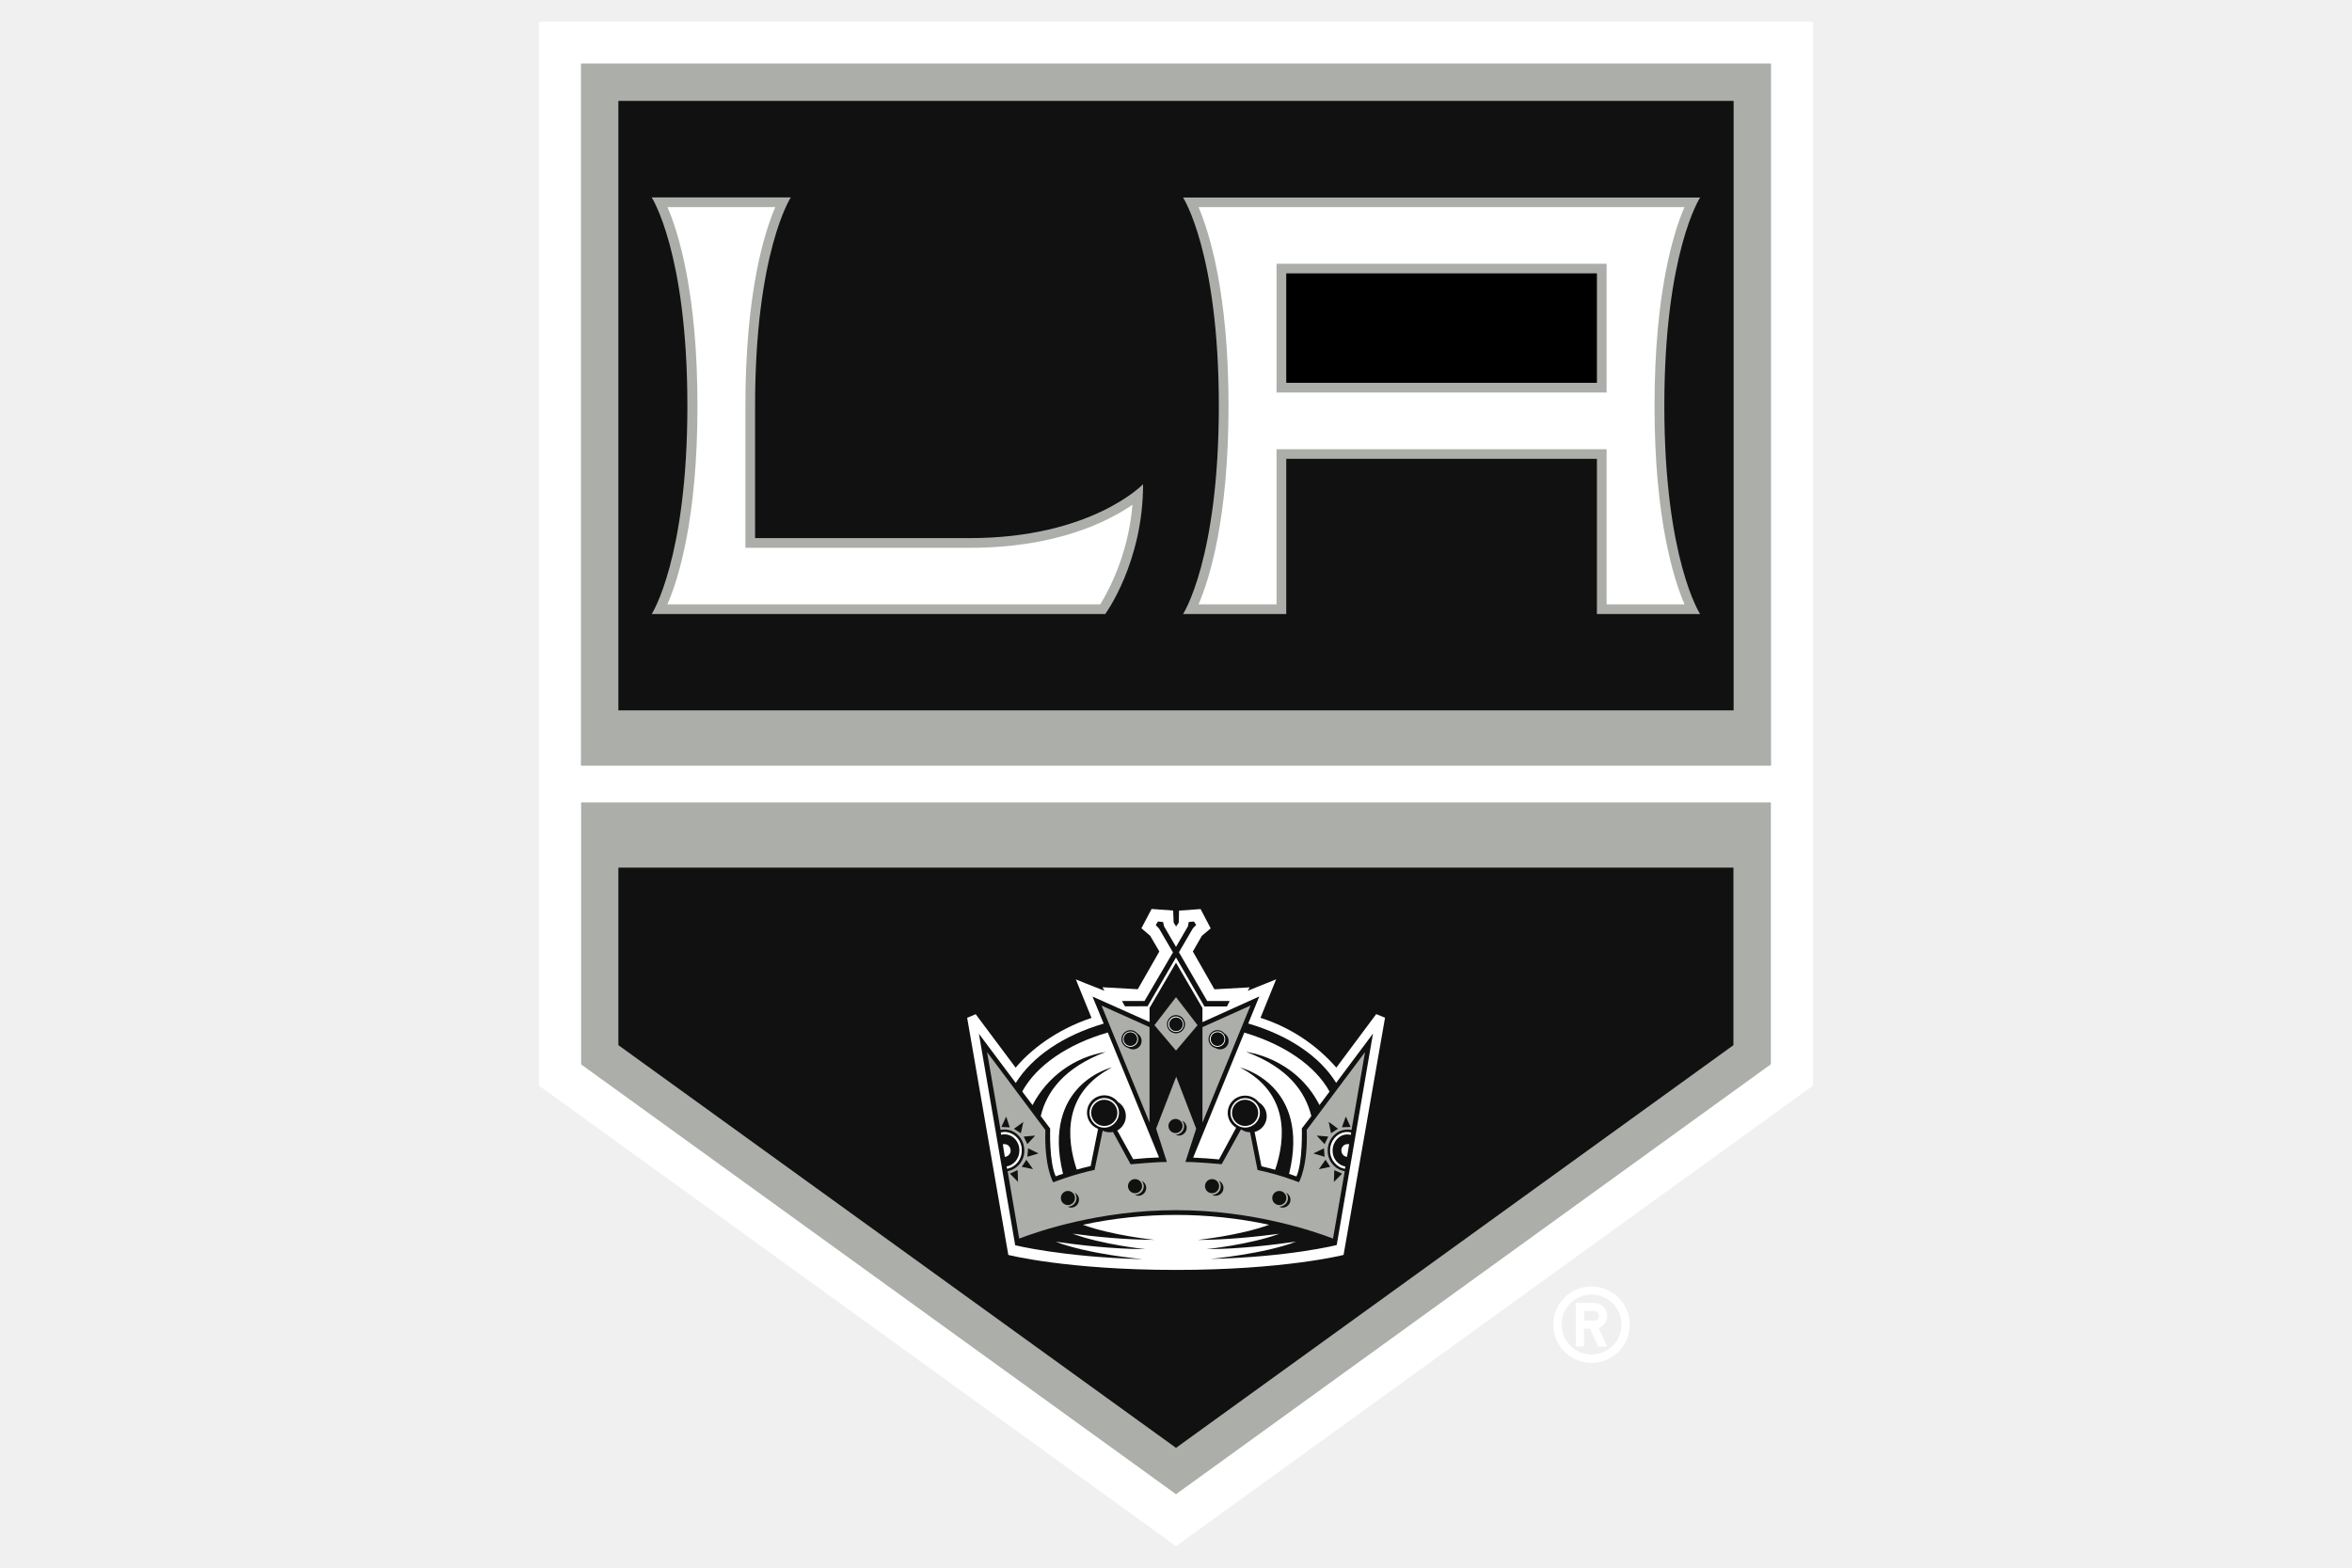
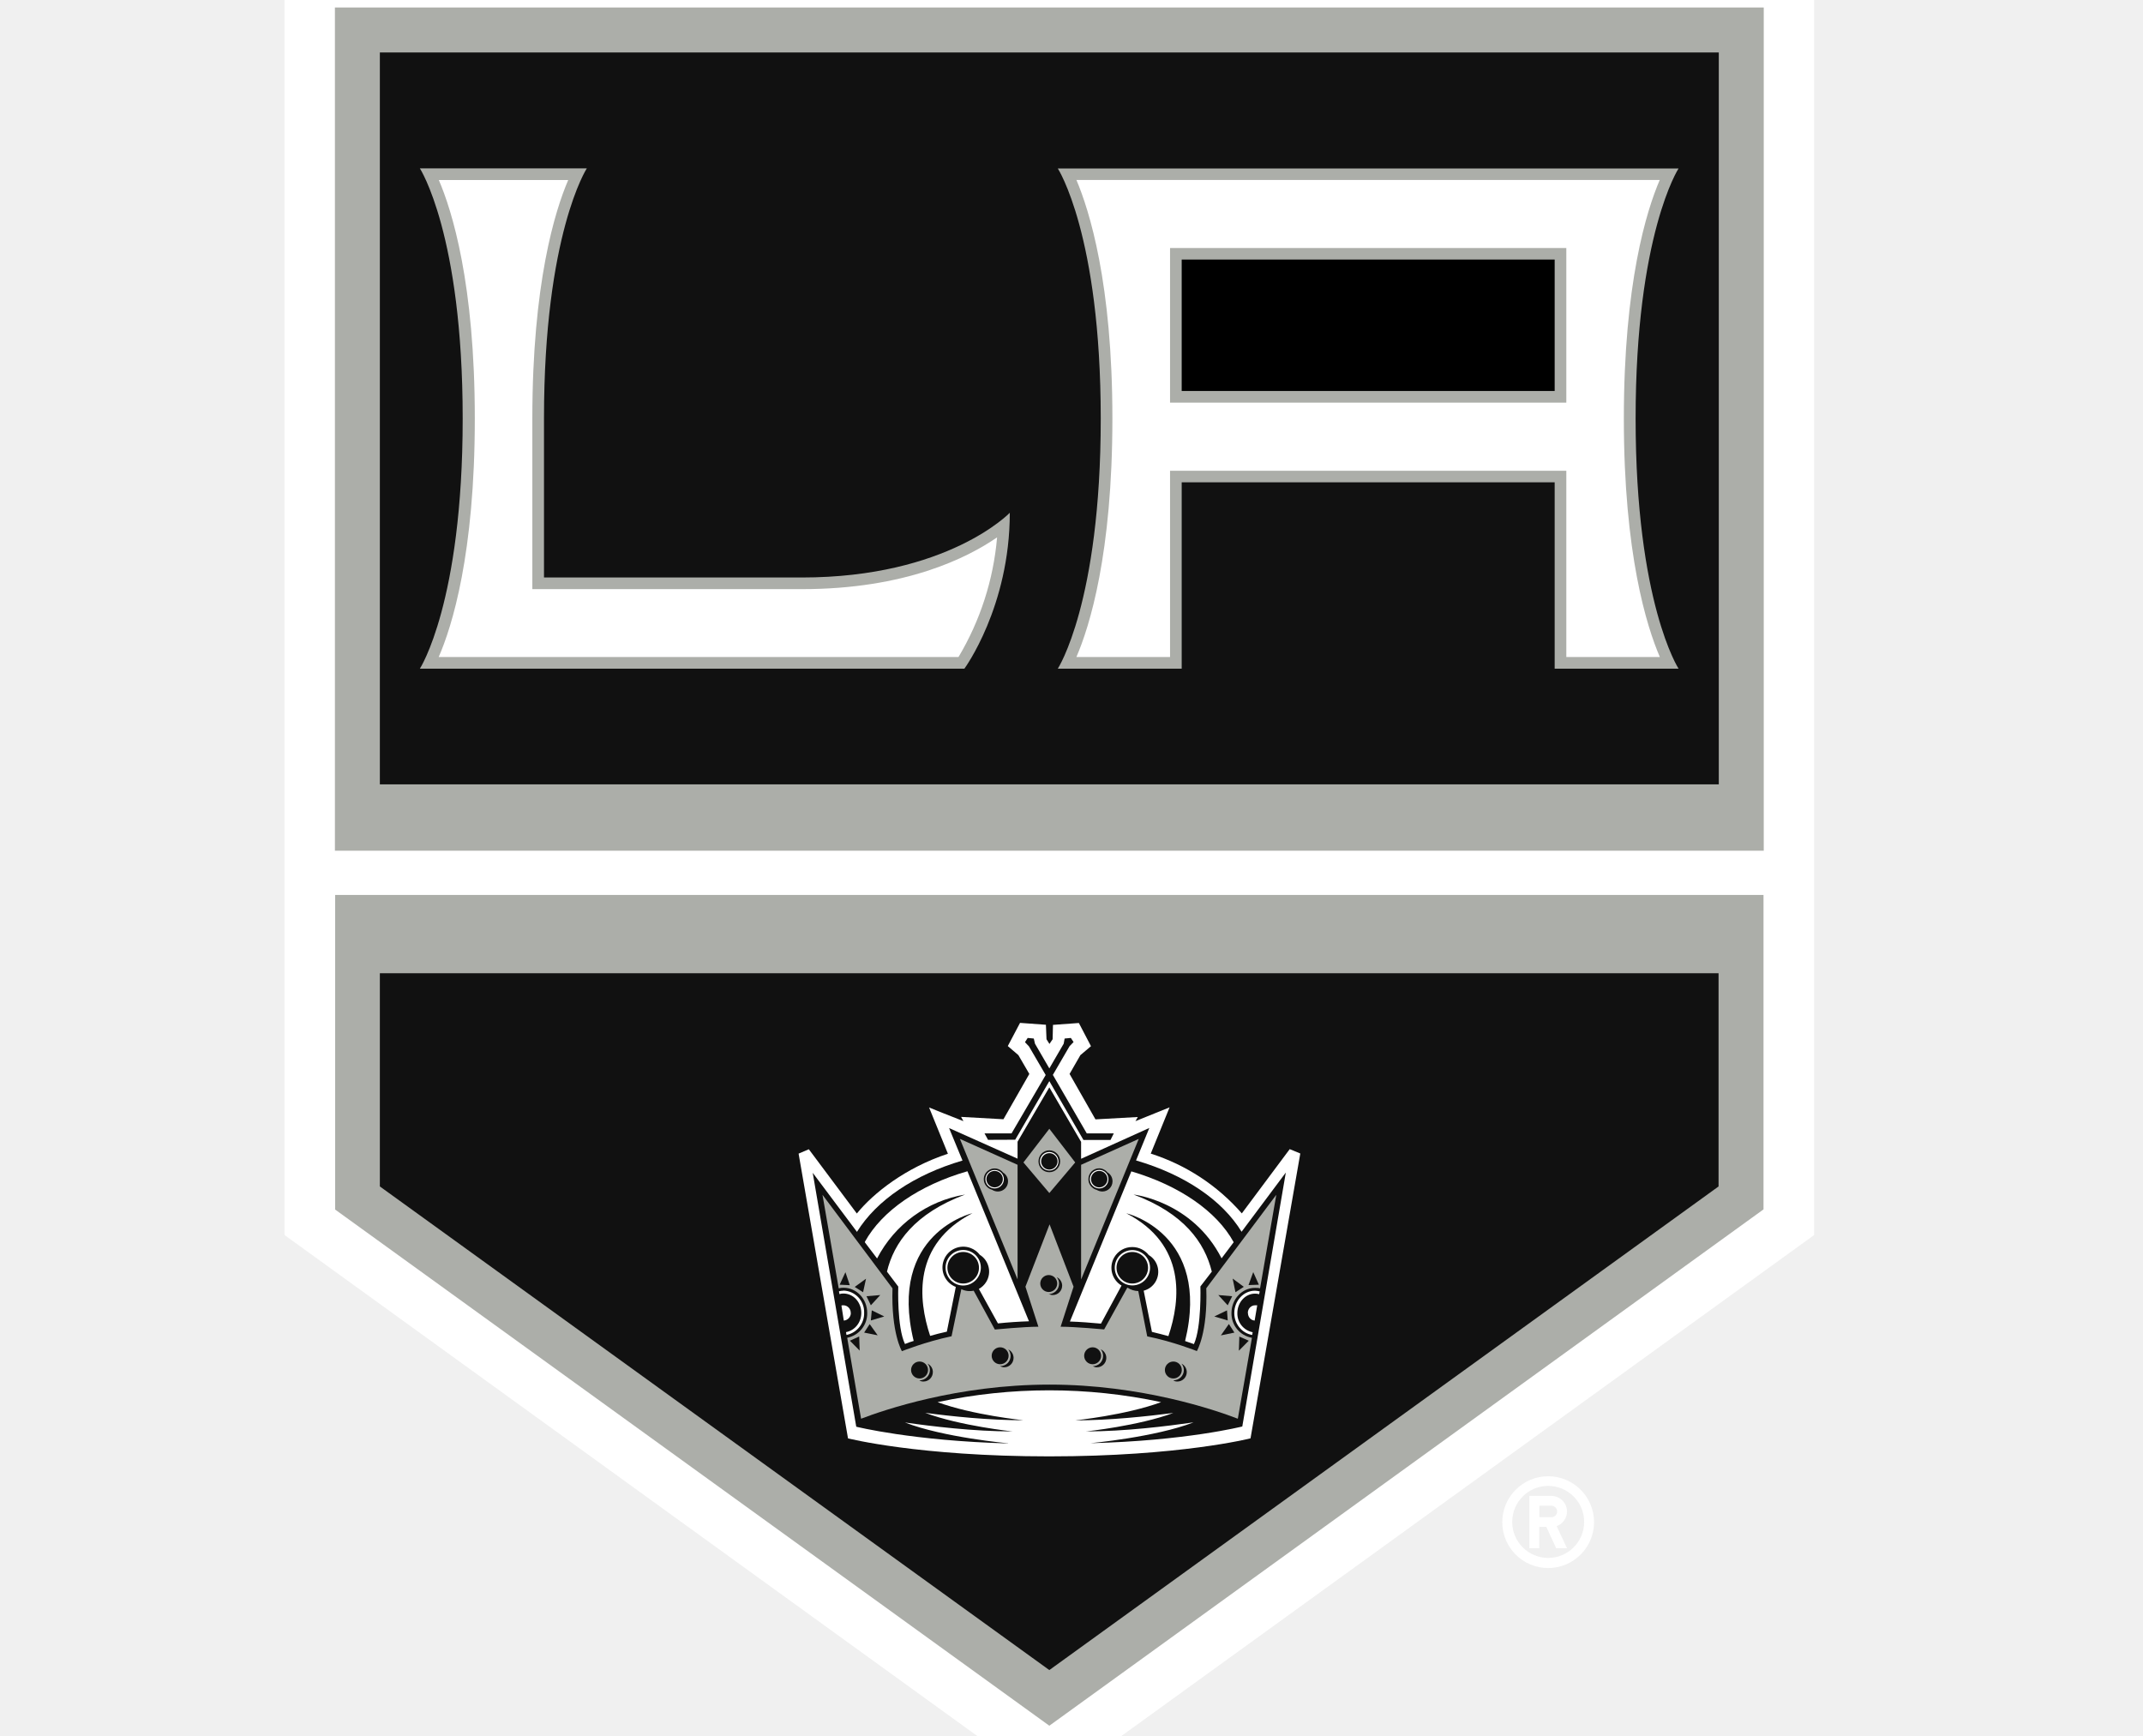
- <svg xmlns="http://www.w3.org/2000/svg" viewBox="0 0 24 16">
-   <g fill="#FFF">
-     <path d="M5.5 11.08l6.5 4.7 6.5-4.7V.22h-13v10.86zM16.4 13.43a.133.133 0 0 0-.132-.133h-.188v.445h.084v-.182h.06l.084.182h.092l-.088-.188a.134.134 0 0 0 .088-.125zm-.13.048h-.105v-.098h.104a.05.05 0 0 1 .047.05c0 .026-.022.048-.048.048z" />
-     <path d="M16.24 13.13a.39.39 0 1 0 0 .78.39.39 0 0 0 0-.78zm0 .694a.306.306 0 1 1 0-.612.306.306 0 0 1 0 .612z" />
+ <svg xmlns="http://www.w3.org/2000/svg" version="1.1" id="Layer_1" x="0px" y="0px" width="435.031px" height="352.309px" viewBox="0 0 435.031 352.309" enable-background="new 0 0 435.031 352.309" xml:space="preserve">
+   <g>
+     <path fill="#FFFFFF" d="M57.765,250.69l155.25,112.258l155.25-112.258V-8.701h-310.5V250.69z M318.107,306.819   c0-1.745-1.407-3.164-3.152-3.178h-4.49v10.629h2.006v-4.347h1.434l2.006,4.347h2.197l-2.102-4.489   c1.256-0.459,2.094-1.649,2.102-2.986V306.819z M315.002,307.965h-2.509v-2.34h2.485c0.63,0.037,1.123,0.561,1.121,1.194   c0,0.62-0.524,1.146-1.146,1.146H315.002z" />
+     <path fill="#FFFFFF" d="M314.286,299.654c-5.144-0.006-9.317,4.162-9.321,9.308c-0.005,5.145,4.162,9.317,9.308,9.32   c0.005,0,0.009,0,0.014,0c5.145-0.003,9.312-4.176,9.309-9.32C323.59,303.821,319.425,299.658,314.286,299.654z M314.286,316.228   c-4.036,0-7.308-3.271-7.308-7.308s3.271-7.31,7.308-7.31c4.037,0.006,7.305,3.282,7.3,7.318   C321.581,312.959,318.316,316.224,314.286,316.228L314.286,316.228z" />
  </g>
-   <g fill="#ACAEA9">
-     <path d="M5.928 10.862L12 15.25l6.07-4.388V8.19H5.93v2.672zM5.928 7.814h12.144V.648H5.928v7.166z" />
+   <g>
+     <path fill="#ACAEA9" d="M67.988,245.483l145.027,104.805l144.979-104.805v-63.82H68.035v63.82H67.988z M67.988,172.679h290.055   V1.522H67.988V172.679z" />
  </g>
-   <g fill="#111">
-     <path d="M6.31 10.667l5.69 4.11 5.688-4.11V8.855H6.31v1.812zM6.31 7.25h11.38V1.03H6.31v6.22z" />
+   <g>
+     <path fill="#111111" d="M77.111,240.826l135.904,98.166l135.855-98.166v-43.279H77.111V240.826z M77.111,159.208h271.806V10.646   H77.111V159.208z" />
  </g>
-   <g fill="#ACAEA9">
-     <path d="M7.705 5.49V4.14c0-1.565.364-2.125.364-2.125H6.65s.364.56.364 2.126c0 1.566-.364 2.126-.364 2.126h4.628s.386-.525.386-1.325c0 0-.527.55-1.768.55H7.705zM12.072 2.016s.365.56.365 2.126c0 1.565-.365 2.125-.365 2.125h1.053V4.683h3.17v1.584h1.053s-.365-.56-.365-2.125c0-1.566.365-2.126.365-2.126h-5.276z" />
+   <g>
+     <path fill="#ACAEA9" d="M110.431,117.171V84.927c0-37.379,8.694-50.755,8.694-50.755H85.233c0,0,8.693,13.375,8.693,50.779   s-8.693,50.779-8.693,50.779h110.538c0,0,9.219-12.54,9.219-31.647c0,0-12.587,13.137-42.228,13.137h-52.332V117.171z    M214.734,34.196c0,0,8.718,13.375,8.718,50.779c0,37.379-8.718,50.755-8.718,50.755h25.151V97.896h75.714v37.833h25.151   c0,0-8.719-13.375-8.719-50.755c0-37.403,8.719-50.779,8.719-50.779H214.734z" />
  </g>
-   <g fill="#FFF">
-     <path d="M12.23 2.113c.11.26.306.878.306 2.028s-.194 1.768-.306 2.027h.796V4.585h3.368v1.583h.795c-.112-.26-.306-.877-.306-2.026 0-1.15.193-1.768.305-2.028h-4.96zM7.606 5.59V4.142c0-1.15.193-1.768.305-2.028h-1.1c.112.26.306.878.306 2.028S6.923 5.91 6.81 6.168h4.418a2.38 2.38 0 0 0 .328-1.017c-.252.174-.78.44-1.658.44H7.606z" />
+   <g>
+     <path fill="#FFFFFF" d="M218.508,36.512c2.628,6.211,7.309,20.971,7.309,48.438s-4.634,42.228-7.309,48.414h19.012v-37.81h80.444   v37.81h18.987c-2.674-6.21-7.308-20.947-7.308-48.39c0-27.468,4.609-42.229,7.284-48.438H218.461L218.508,36.512z M108.066,119.559   V84.975c0-27.468,4.61-42.229,7.284-48.438H89.078c2.675,6.209,7.308,20.97,7.308,48.438c0,27.467-4.633,42.228-7.333,48.39   h105.522c4.419-7.398,7.097-15.705,7.834-24.291c-6.019,4.156-18.629,10.509-39.601,10.509h-54.743V119.559z" />
  </g>
-   <path fill="#ACAEA9" d="M13.026 4.006h3.368V2.692h-3.368v1.314z" />
-   <path d="M13.125 2.79h3.17v1.117h-3.17z" />
-   <path fill="#FFF" d="M13.71 12.807l.423-2.42-.09-.037-.407.546a1.72 1.72 0 0 0-.774-.508l.16-.393-.29.117.02-.035-.36.02c-.026-.044-.196-.346-.22-.386l.092-.16.09-.076-.103-.197-.22.016-.003.122-.027.04-.025-.04-.005-.123-.22-.016-.104.197.09.077.093.16c-.024.04-.194.342-.22.385l-.36-.02.02.036c-.09-.034-.292-.116-.292-.116l.16.393c-.363.12-.633.335-.774.508l-.408-.546-.087.037.42 2.42s.6.153 1.71.153c1.11 0 1.71-.153 1.71-.153z" />
-   <path fill="#111" d="M11.65 12.85s-.55-.05-.877-.177c.223.032.584.076.914.076 0 0-.446-.047-.742-.158.224.03.542.063.835.063 0 0-.436-.045-.73-.154a4.545 4.545 0 0 1 1.9 0c-.296.11-.73.155-.73.155.292 0 .61-.034.834-.063-.296.11-.742.157-.742.157.33 0 .69-.045.914-.077-.326.126-.876.177-.876.177.81-.02 1.29-.142 1.29-.142l.37-2.158-.376.503c-.165-.27-.486-.486-.897-.606l.113-.276-.58.262v-.144L12 9.825l-.27.462v.144l-.582-.26.114.276c-.41.12-.73.337-.897.606l-.376-.502.37 2.158s.48.12 1.29.142z" />
-   <g fill="#ACAEA9">
-     <path d="M11.73 10.483l-.49-.22.49 1.194v-.974zM12.27 10.483v.975l.49-1.195-.49.22zM12.22 10.463l-.22-.286-.22.286.22.26.22-.26z" />
-     <path d="M13.72 11.953a.21.21 0 0 1-.172-.21c0-.118.09-.214.2-.214.016 0 .03 0 .043.004l.138-.795-.595.794c.013.38-.08.534-.08.534s-.2-.08-.422-.125l-.076-.385a.168.168 0 0 1-.09-.028h-.004l-.196.354s-.246-.023-.37-.023l.11-.34-.204-.53-.205.53.11.34c-.124 0-.37.024-.37.024l-.18-.33a.163.163 0 0 1-.105-.013l-.083.4c-.222.047-.422.127-.422.127s-.092-.153-.08-.534l-.595-.795.138.795a.147.147 0 0 1 .042-.005c.11 0 .2.096.2.213a.21.21 0 0 1-.17.212l.118.688c.188-.072.817-.29 1.602-.29.783 0 1.414.218 1.6.29l.12-.687z" />
+   <path fill="#ACAEA9" d="M237.52,81.726h80.444V50.342H237.52V81.726L237.52,81.726z" />
+   <path d="M239.885,52.683h75.714v26.679h-75.714V52.683z" />
+   <path fill="#FFFFFF" d="M253.858,291.938l10.104-57.801l-2.149-0.883l-9.722,13.04c-4.938-5.658-11.331-9.854-18.486-12.133  l3.821-9.389l-6.927,2.798l0.478-0.837l-8.598,0.477c-0.622-1.05-4.682-8.264-5.256-9.22l2.199-3.82l2.148-1.816l-2.46-4.705  l-5.255,0.382l-0.071,2.915l-0.645,0.954l-0.598-0.954l-0.119-2.938l-5.254-0.382l-2.484,4.705l2.149,1.839l2.221,3.82  c-0.573,0.956-4.634,8.17-5.254,9.197l-8.599-0.479l0.478,0.862c-2.15-0.814-6.975-2.771-6.975-2.771l3.821,9.387  c-8.669,2.864-15.119,8.001-18.486,12.133l-9.745-13.042l-2.078,0.885l10.031,57.801c0,0,14.331,3.653,40.842,3.653  s40.843-3.653,40.843-3.653L253.858,291.938z" />
+   <path fill="#111111" d="M204.656,292.966c0,0-13.137-1.194-20.947-4.228c5.326,0.765,13.949,1.814,21.831,1.814  c0,0-10.653-1.123-17.722-3.773c5.35,0.716,12.945,1.506,19.943,1.506c0,0-10.414-1.076-17.436-3.679  c14.958-3.198,30.423-3.198,45.38,0c-7.069,2.627-17.435,3.701-17.435,3.701c6.974,0,14.569-0.812,19.92-1.504  c-7.07,2.626-17.723,3.749-17.723,3.749c7.882,0,16.48-1.074,21.83-1.839c-7.786,3.009-20.923,4.228-20.923,4.228  c19.347-0.479,30.812-3.392,30.812-3.392l8.836-51.543l-8.98,12.015c-3.941-6.449-11.607-11.609-21.425-14.474l2.699-6.594  l-13.853,6.258v-3.438l-6.449-11.06l-6.449,11.035v3.44l-13.901-6.211l2.723,6.592c-9.792,2.868-17.436,8.049-21.424,14.476  l-8.98-11.99l8.837,51.541c0,0,11.465,2.866,30.811,3.394L204.656,292.966z" />
+   <g>
+     <path fill="#ACAEA9" d="M206.566,236.43l-11.704-5.255l11.704,28.519V236.43z M219.464,236.43v23.286l11.703-28.541L219.464,236.43   L219.464,236.43z M218.27,235.952l-5.255-6.829l-5.254,6.829l5.254,6.211L218.27,235.952z" />
+     <path fill="#ACAEA9" d="M254.097,271.54c-2.411-0.442-4.148-2.564-4.108-5.015c0-2.819,2.149-5.111,4.776-5.111   c0.383,0,0.717,0,1.027,0.096l3.296-18.988l-14.212,18.965c0.312,9.075-1.91,12.754-1.91,12.754s-4.776-1.91-10.079-2.986   l-1.814-9.195c-0.766-0.014-1.512-0.246-2.15-0.669h-0.096l-4.682,8.456c0,0-5.875-0.549-8.837-0.549l2.627-8.121l-4.872-12.659   l-4.896,12.659l2.627,8.121c-2.962,0-8.837,0.573-8.837,0.573l-4.299-7.883c-0.847,0.178-1.729,0.069-2.508-0.312l-1.982,9.556   c-5.302,1.123-10.08,3.033-10.08,3.033s-2.197-3.656-1.911-12.755l-14.211-18.988l3.296,18.988c0.327-0.089,0.665-0.128,1.003-0.12   c2.627,0,4.777,2.294,4.777,5.087c0.068,2.454-1.65,4.599-4.061,5.063l2.819,16.434c4.491-1.719,19.514-6.927,38.263-6.927   c18.701,0,33.773,5.208,38.216,6.927l2.866-16.409L254.097,271.54z" />
  </g>
-   <g fill="#111">
-     <path d="M12.092 10.454A.093.093 0 0 0 12 10.36c-.052 0-.092.043-.092.094s.04.092.092.092c.05 0 .092-.04.092-.092zM12.496 10.55a.094.094 0 0 0-.072-.037c-.05 0-.092.04-.092.093 0 .042.03.08.07.09.014.008.03.014.048.014a.086.086 0 0 0 .087-.086.087.087 0 0 0-.04-.075zM11.608 10.55a.092.092 0 0 0-.165.057c0 .04.03.078.07.088a.09.09 0 0 0 .05.015.086.086 0 0 0 .086-.086.087.087 0 0 0-.042-.075z" />
+   <g>
+     <path fill="#111111" d="M215.212,235.738c0.013-1.228-0.971-2.232-2.197-2.245l0,0c-1.242,0-2.198,1.027-2.198,2.245   c0,1.219,0.956,2.197,2.198,2.197C214.209,237.935,215.212,236.979,215.212,235.738L215.212,235.738z M224.862,238.031   c-0.41-0.54-1.042-0.864-1.719-0.885c-1.195,0-2.198,0.956-2.198,2.222c0,1.005,0.717,1.912,1.672,2.15   c0.335,0.19,0.717,0.335,1.146,0.335c1.137,0.012,2.066-0.897,2.079-2.032c0-0.007,0-0.015,0-0.022   c0.014-0.724-0.347-1.402-0.955-1.792L224.862,238.031z M203.652,238.031c-0.739-0.964-2.118-1.146-3.081-0.406   c-0.549,0.42-0.869,1.075-0.86,1.768c0,0.954,0.716,1.863,1.672,2.102c0.354,0.236,0.769,0.359,1.194,0.359   c1.135,0,2.054-0.92,2.054-2.055l0,0c0.005-0.732-0.376-1.413-1.003-1.792L203.652,238.031z" />
  </g>
-   <g fill="#FFF">
-     <path d="M10.433 11.143l.103.136a1.03 1.03 0 0 1 .748-.543c-.428.16-.606.41-.664.655l.096.127s-.012.344.057.488a.627.627 0 0 1 .074-.026c-.223-.917.5-1.086.5-1.086-.51.264-.463.733-.36 1.043.044-.013.09-.024.142-.036l.076-.38a.177.177 0 1 1 .204-.273.168.168 0 0 1-.008.29l.162.293a3.73 3.73 0 0 1 .264-.018l-.523-1.275c-.41.118-.727.337-.872.6zM12.615 11.51a.176.176 0 0 1 .09-.328c.058 0 .107.027.14.068a.166.166 0 0 1-.043.303l.07.35c.052.013.098.024.14.036.105-.31.152-.78-.358-1.044 0 0 .723.17.5 1.086l.075.026c.066-.145.055-.49.055-.49l.097-.126c-.06-.246-.236-.496-.665-.655 0 0 .5.055.748.542l.103-.137c-.145-.264-.463-.482-.87-.602l-.522 1.276c.09.003.178.01.264.018l.175-.324z" />
-     <path d="M11.268 11.207c-.083 0-.15.068-.15.15s.067.152.15.152.15-.07.15-.152-.067-.15-.15-.15zM12.856 11.358c0-.083-.068-.15-.15-.15a.15.15 0 0 0 0 .3c.082 0 .15-.067.15-.15zM10.312 11.742a.063.063 0 0 0-.062-.065c-.006 0-.012 0-.017.002l.02.128a.065.065 0 0 0 .06-.066z" />
-     <path d="M10.25 11.553a.165.165 0 0 0-.038.005l.004.024a.1.1 0 0 1 .034-.005c.085 0 .152.074.152.165 0 .083-.057.15-.13.163l.004.024a.187.187 0 0 0 .15-.19.182.182 0 0 0-.176-.187zM13.688 11.742c0 .035.024.062.057.065l.022-.13h-.018c-.035 0-.062.03-.062.065z" />
-     <path d="M13.724 11.93l.004-.024a.162.162 0 0 1-.13-.163c0-.09.067-.165.15-.165a.1.1 0 0 1 .035.005l.005-.024a.18.18 0 0 0-.04-.006c-.097 0-.176.085-.176.19 0 .094.066.172.152.186zM12.078 10.454a.08.08 0 0 0-.078-.08.08.08 0 0 0-.08.08c0 .044.036.078.08.078a.077.077 0 0 0 .078-.078zM12.424 10.684a.077.077 0 0 0 .078-.078.078.078 0 0 0-.078-.08.08.08 0 0 0-.08.08.08.08 0 0 0 .08.078zM11.535 10.684a.078.078 0 0 0 0-.157.078.078 0 0 0 0 .157z" />
+   <g>
+     <path fill="#FFFFFF" d="M175.588,252.194l2.46,3.249c3.573-6.902,10.196-11.711,17.866-12.971   c-10.222,3.822-14.474,9.793-15.859,15.646l2.293,3.033c0,0-0.287,8.217,1.361,11.656c0.576-0.245,1.166-0.452,1.768-0.622   c-5.326-21.901,11.942-25.938,11.942-25.938c-12.181,6.305-11.059,17.507-8.598,24.912c1.05-0.312,2.149-0.574,3.392-0.86   l1.815-9.077c-2.179-0.838-3.264-3.286-2.425-5.465c0.84-2.179,3.286-3.264,5.465-2.424c0.725,0.277,1.359,0.752,1.833,1.368   c1.882,1.17,2.458,3.645,1.289,5.526c-0.365,0.585-0.874,1.069-1.479,1.4l3.869,6.998c2.096-0.217,4.199-0.361,6.305-0.429   l-12.492-30.454c-9.792,2.818-17.364,8.05-20.827,14.33L175.588,252.194z M227.704,260.96c-2.005-1.17-2.682-3.743-1.512-5.749   c0.76-1.3,2.156-2.097,3.662-2.085c1.385,0,2.556,0.645,3.344,1.623c1.879,1.125,2.491,3.561,1.366,5.438   c-0.53,0.891-1.391,1.535-2.393,1.8l1.671,8.359c1.242,0.311,2.342,0.573,3.344,0.86c2.508-7.405,3.63-18.631-8.551-24.937   c0,0,17.269,4.061,11.942,25.939l1.792,0.62c1.576-3.462,1.313-11.703,1.313-11.703l2.317-3.009   c-1.434-5.875-5.638-11.848-15.884-15.646c0,0,11.942,1.315,17.865,12.946l2.461-3.271c-3.464-6.307-11.059-11.513-20.78-14.381   l-12.467,30.479c2.149,0.073,4.251,0.237,6.304,0.429l4.181-7.738L227.704,260.96z" />
+     <path fill="#FFFFFF" d="M195.531,253.723c-1.982,0-3.583,1.624-3.583,3.583c0,1.957,1.6,3.629,3.583,3.629   c1.983,0,3.583-1.672,3.583-3.629C199.115,255.347,197.514,253.723,195.531,253.723z M233.46,257.329   c0-1.981-1.625-3.583-3.583-3.583c-1.979,0-3.582,1.605-3.582,3.583c0,1.979,1.604,3.584,3.582,3.584   C231.835,260.913,233.46,259.312,233.46,257.329L233.46,257.329z M172.698,266.501c0.027-0.83-0.625-1.525-1.456-1.552   c-0.008,0-0.017,0-0.024,0c-0.144,0-0.287,0-0.406,0.047l0.478,3.058c0.82-0.063,1.448-0.754,1.433-1.577L172.698,266.501z" />
+     <path fill="#FFFFFF" d="M171.217,261.987c-0.306,0.004-0.611,0.045-0.908,0.118l0.095,0.573c0.262-0.084,0.537-0.125,0.812-0.118   c2.03,0,3.63,1.769,3.63,3.94c0,1.981-1.362,3.583-3.105,3.895l0.096,0.573c2.144-0.434,3.661-2.353,3.583-4.538   c0.067-2.393-1.812-4.389-4.204-4.468V261.987z M253.332,266.501c0,0.837,0.574,1.481,1.361,1.553l0.526-3.104h-0.43   c-0.836,0-1.481,0.716-1.481,1.552H253.332z" />
+     <path fill="#FFFFFF" d="M254.193,270.991l0.096-0.573c-1.844-0.37-3.154-2.014-3.105-3.893c0-2.149,1.6-3.94,3.582-3.94   c0.284-0.011,0.567,0.03,0.836,0.118l0.119-0.571c-0.312-0.085-0.632-0.134-0.955-0.145c-2.316,0-4.204,2.03-4.204,4.538   c0,2.246,1.577,4.107,3.632,4.443V270.991z M214.878,235.738c0-1.038-0.827-1.886-1.863-1.912c-1.056,0-1.911,0.857-1.911,1.912   c0,1.05,0.86,1.863,1.911,1.863c1.015,0.014,1.849-0.8,1.863-1.816C214.878,235.77,214.878,235.754,214.878,235.738z    M223.142,241.231c1.016,0.013,1.85-0.799,1.863-1.814c0-0.018,0-0.032,0-0.049c0.026-1.029-0.786-1.884-1.814-1.908   c-0.017-0.002-0.033-0.002-0.049-0.002c-1.055,0-1.91,0.854-1.91,1.91C221.258,240.404,222.105,241.231,223.142,241.231z    M201.909,241.231c1.036,0,1.875-0.84,1.875-1.875c0-1.034-0.839-1.874-1.875-1.874c-1.035,0-1.875,0.84-1.875,1.874   C200.034,240.391,200.874,241.231,201.909,241.231z" />
  </g>
-   <g fill="#111">
-     <circle cx="11.268" cy="11.358" r=".134" />
-     <circle cx="12.705" cy="11.358" r=".134" />
-     <path d="M11.995 11.58c.01.006.02.01.034.01a.08.08 0 0 0 .08-.08c0-.032-.02-.06-.046-.072.012.015.02.033.02.054 0 .05-.04.09-.09.09z" />
-     <circle cx="11.995" cy="11.492" r=".072" />
-     <circle cx="12" cy="10.454" r=".07" />
-     <circle cx="12.424" cy="10.605" r=".07" />
-     <circle cx="11.535" cy="10.605" r=".07" />
-     <path d="M11.582 12.194h-.002c.01.005.023.01.036.01a.08.08 0 0 0 .08-.082.08.08 0 0 0-.045-.07.09.09 0 0 1 .02.054c0 .05-.04.088-.088.088zM10.897 12.315h-.002a.06.06 0 0 0 .035.01.08.08 0 0 0 .08-.08.078.078 0 0 0-.045-.072c.013.016.02.033.02.055 0 .048-.04.087-.088.087zM12.368 12.194c.01.005.02.01.034.01a.08.08 0 0 0 .035-.153.09.09 0 0 1 .02.056c0 .05-.04.088-.09.088zM13.054 12.315c.01.007.02.01.034.01a.08.08 0 0 0 .08-.08.08.08 0 0 0-.045-.072c.013.016.02.033.02.055 0 .048-.04.087-.09.087z" />
-     <circle cx="11.582" cy="12.106" r=".072" />
-     <circle cx="10.897" cy="12.227" r=".072" />
-     <circle cx="12.368" cy="12.106" r=".072" />
-     <circle cx="13.054" cy="12.227" r=".072" />
-     <path d="M10.218 11.502l.086.004-.037-.11zM10.417 11.566l.025-.115-.096.07zM10.563 11.59l-.117.01.037.077zM10.483 11.806l.114-.034-.106-.052zM10.473 11.837l-.047.072.115.023zM10.305 11.978l.083.084-.004-.12zM13.733 11.395l-.04.11.088-.003zM13.653 11.52l-.095-.07.024.116zM13.554 11.6l-.118-.01.08.087zM13.51 11.72l-.108.052.114.034zM13.458 11.933l.115-.024-.047-.073zM13.615 11.943l-.004.12.084-.085zM11.71 10.27l.29-.498.29.5h.23l.028-.056h-.23l-.288-.497.142-.244.034-.035-.023-.035-.053.005-.008.044-.122.21-.122-.21-.01-.044-.052-.005-.023.036.034.036.142.243-.29.496h-.23l.03.055z" />
+   <g>
+     <circle fill="#111111" cx="195.531" cy="257.329" r="3.201" />
+     <circle fill="#111111" cx="229.854" cy="257.329" r="3.201" />
+     <path fill="#111111" d="M212.895,262.632c0.24,0.145,0.478,0.238,0.813,0.238c1.055,0,1.911-0.854,1.911-1.91   c0-0.763-0.478-1.434-1.099-1.719c0.286,0.357,0.476,0.787,0.476,1.289c0,1.194-0.954,2.148-2.148,2.148L212.895,262.632z" />
+     <circle fill="#111111" cx="212.895" cy="260.53" r="1.72" />
+     <circle fill="#111111" cx="213.015" cy="235.739" r="1.672" />
+     <circle fill="#111111" cx="223.142" cy="239.345" r="1.672" />
+     <circle fill="#111111" cx="201.909" cy="239.345" r="1.672" />
+     <path fill="#111111" d="M203.031,277.298h-0.048c0.239,0.118,0.549,0.237,0.86,0.237c1.055,0,1.911-0.854,1.912-1.908   c0-0.017,0-0.033,0-0.049c-0.018-0.714-0.432-1.36-1.075-1.672c0.295,0.365,0.463,0.817,0.478,1.29   c0,1.194-0.956,2.102-2.102,2.102H203.031z M186.67,280.186h-0.048c0.248,0.165,0.54,0.249,0.835,0.239   c1.056,0,1.912-0.854,1.912-1.912c0.012-0.732-0.409-1.407-1.075-1.719c0.311,0.383,0.478,0.789,0.478,1.314   C188.772,279.257,187.817,280.186,186.67,280.186z M221.804,277.298c0.239,0.118,0.478,0.237,0.812,0.237   c1.055,0.032,1.936-0.798,1.966-1.854c0.022-0.772-0.424-1.484-1.13-1.8c0.307,0.379,0.475,0.85,0.478,1.337   c0,1.195-0.955,2.104-2.149,2.104L221.804,277.298z M238.19,280.186c0.237,0.169,0.477,0.239,0.812,0.239   c1.057,0,1.911-0.854,1.911-1.912c0-0.73-0.417-1.398-1.075-1.719c0.311,0.383,0.479,0.789,0.479,1.314   c0,1.147-0.955,2.077-2.15,2.077H238.19z" />
+     <circle fill="#111111" cx="203.031" cy="275.195" r="1.72" />
+     <circle fill="#111111" cx="186.67" cy="278.085" r="1.719" />
+     <circle fill="#111111" cx="221.804" cy="275.195" r="1.72" />
+     <circle fill="#111111" cx="238.19" cy="278.085" r="1.719" />
+     <path fill="#111111" d="M170.453,260.768l2.054,0.096l-0.884-2.628L170.453,260.768z M175.206,262.297l0.597-2.745l-2.293,1.671   L175.206,262.297z M178.693,262.87l-2.794,0.24l0.884,1.839L178.693,262.87z M176.782,268.029l2.723-0.812l-2.532-1.241   L176.782,268.029z M176.543,268.771l-1.122,1.719l2.747,0.55L176.543,268.771z M172.53,272.138l1.983,2.006l-0.095-2.866   L172.53,272.138z M254.407,258.214l-0.955,2.628l2.102-0.073L254.407,258.214z M252.496,261.198l-2.269-1.672l0.573,2.771   L252.496,261.198z M250.132,263.11l-2.818-0.24l1.911,2.079L250.132,263.11z M249.081,265.976l-2.579,1.241l2.724,0.812   L249.081,265.976z M247.838,271.062l2.747-0.572l-1.123-1.743L247.838,271.062z M251.588,271.302l-0.096,2.866l2.007-2.03   L251.588,271.302z M206.088,231.343l6.927-11.895l6.926,11.943h5.494l0.669-1.339h-5.493l-6.879-11.87l3.391-5.828l0.812-0.836   l-0.549-0.836l-1.265,0.119l-0.191,1.052l-2.914,5.015l-2.914-5.015l-0.24-1.052l-1.241-0.119l-0.549,0.86l0.812,0.86l3.392,5.804   l-6.927,11.846h-5.493l0.717,1.314L206.088,231.343z" />
  </g>
</svg>
